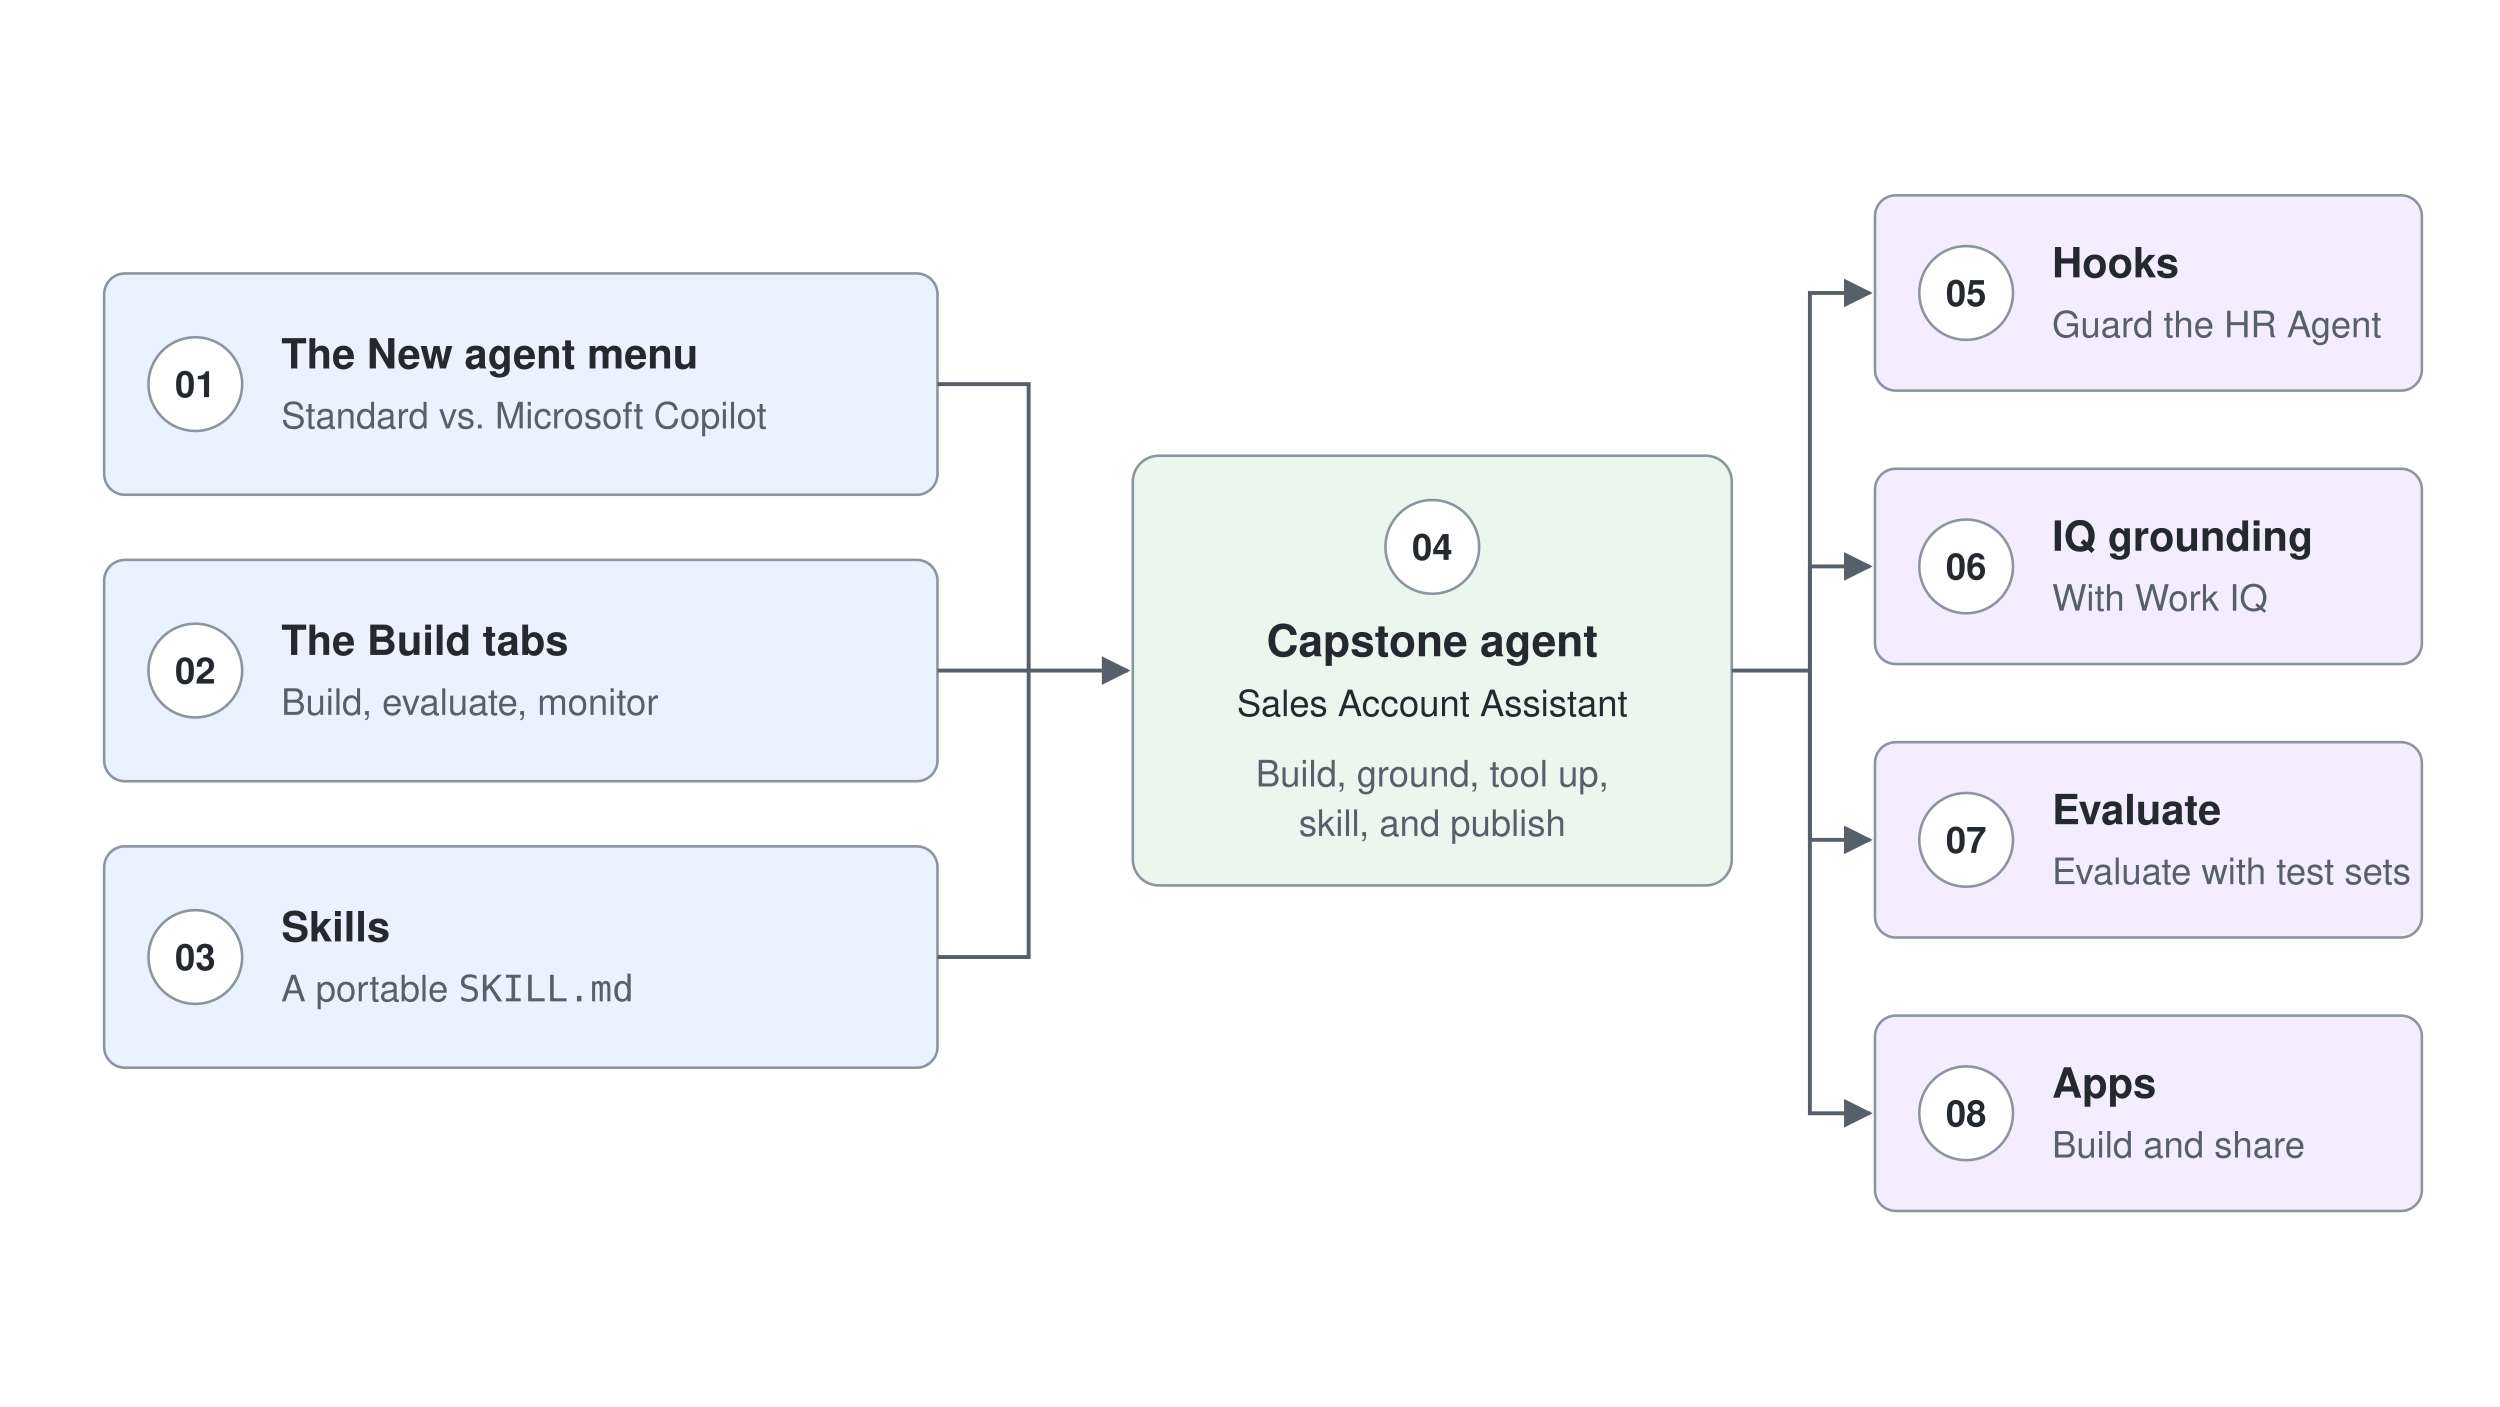
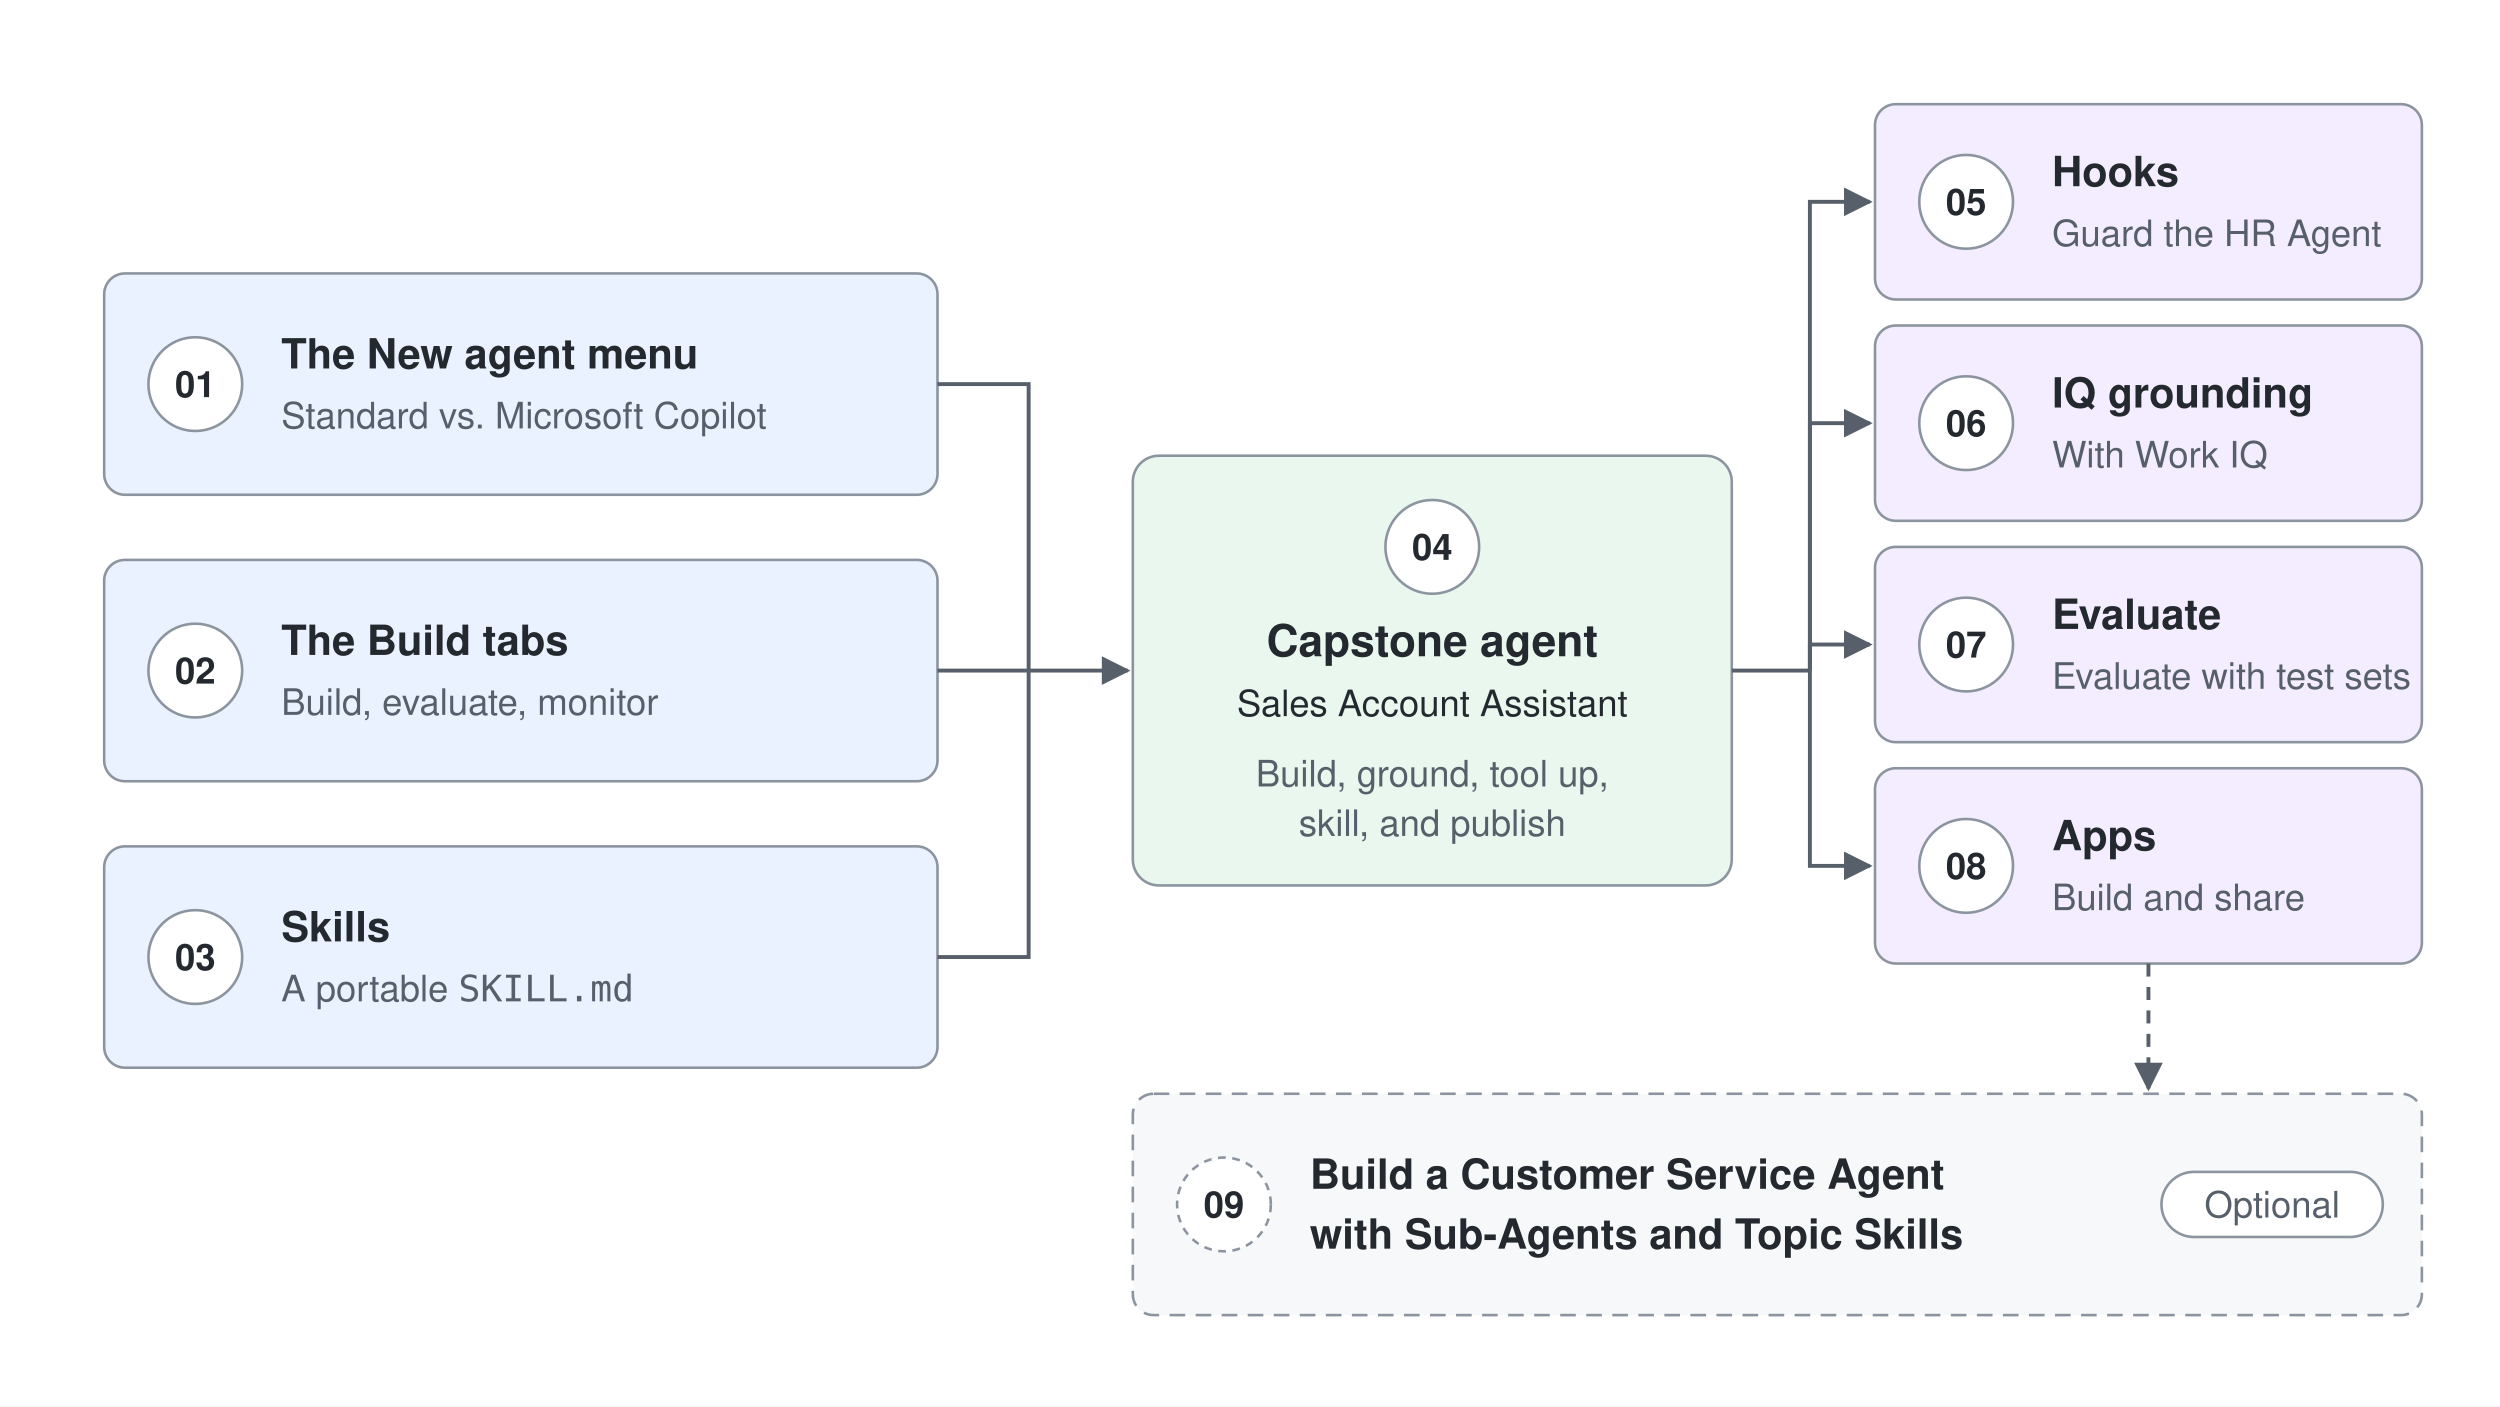
<svg xmlns="http://www.w3.org/2000/svg" viewBox="0 0 1920 1080" width="1920" height="1080" role="img" aria-labelledby="t d" font-family="Segoe UI, Helvetica, Arial, sans-serif">
  <defs>
    <marker id="ah" viewBox="0 0 10 10" refX="9" refY="5" markerWidth="22" markerHeight="22" markerUnits="userSpaceOnUse" orient="auto">
      <path d="M0,0 L10,5 L0,10 z" fill="#57606a" />
    </marker>
  </defs>
  <rect width="1920" height="1080" fill="#ffffff" />
  <g font-size="28">
    <rect x="80" y="210" width="640" height="170" rx="16" fill="#eaf2ff" stroke="#8c959f" stroke-width="2" />
    <circle cx="150" cy="295" r="36" fill="#ffffff" stroke="#8c959f" stroke-width="2" />
    <text x="150" y="305" font-weight="700" fill="#24292f" text-anchor="middle">01</text>
    <text x="216" y="283" font-size="32" font-weight="700" fill="#24292f">The New agent menu</text>
    <text x="216" y="329" fill="#57606a">Standard vs. Microsoft Copilot</text>
    <rect x="80" y="430" width="640" height="170" rx="16" fill="#eaf2ff" stroke="#8c959f" stroke-width="2" />
    <circle cx="150" cy="515" r="36" fill="#ffffff" stroke="#8c959f" stroke-width="2" />
    <text x="150" y="525" font-weight="700" fill="#24292f" text-anchor="middle">02</text>
    <text x="216" y="503" font-size="32" font-weight="700" fill="#24292f">The Build tabs</text>
    <text x="216" y="549" fill="#57606a">Build, evaluate, monitor</text>
    <rect x="80" y="650" width="640" height="170" rx="16" fill="#eaf2ff" stroke="#8c959f" stroke-width="2" />
    <circle cx="150" cy="735" r="36" fill="#ffffff" stroke="#8c959f" stroke-width="2" />
    <text x="150" y="745" font-weight="700" fill="#24292f" text-anchor="middle">03</text>
    <text x="216" y="723" font-size="32" font-weight="700" fill="#24292f">Skills</text>
    <text x="216" y="769" fill="#57606a">A portable <tspan font-family="Consolas, monospace">SKILL.md</tspan>
    </text>
  </g>
  <g fill="none" stroke="#57606a" stroke-width="3">
    <path d="M720,295 H790 V735 H720" />
    <line x1="720" y1="515" x2="790" y2="515" />
    <line x1="790" y1="515" x2="866" y2="515" marker-end="url(#ah)" />
  </g>
  <rect x="870" y="350" width="460" height="330" rx="20" fill="#e9f7ef" stroke="#8c959f" stroke-width="2" />
  <circle cx="1100" cy="420" r="36" fill="#ffffff" stroke="#8c959f" stroke-width="2" />
  <text x="1100" y="430" font-size="28" font-weight="700" fill="#24292f" text-anchor="middle">04</text>
  <text x="1100" y="504" font-size="34" font-weight="700" fill="#24292f" text-anchor="middle">Capstone agent</text>
  <text x="1100" y="550" font-size="28" fill="#24292f" text-anchor="middle">Sales Account Assistant</text>
  <text x="1100" y="604" font-size="28" fill="#57606a" text-anchor="middle">Build, ground, tool up,</text>
  <text x="1100" y="642" font-size="28" fill="#57606a" text-anchor="middle">skill, and publish</text>
  <g fill="none" stroke="#57606a" stroke-width="3">
    <line x1="1330" y1="515" x2="1390" y2="515" />
-     <path d="M1390,515 V225 H1436" marker-end="url(#ah)" />
-     <path d="M1390,515 V435 H1436" marker-end="url(#ah)" />
-     <path d="M1390,515 V645 H1436" marker-end="url(#ah)" />
-     <path d="M1390,515 V855 H1436" marker-end="url(#ah)" />
+     <path d="M1390,515 V155 H1436" marker-end="url(#ah)" />
+     <path d="M1390,515 V325 H1436" marker-end="url(#ah)" />
+     <path d="M1390,515 V495 H1436" marker-end="url(#ah)" />
+     <path d="M1390,515 V665 H1436" marker-end="url(#ah)" />
  </g>
  <g font-size="28">
-     <rect x="1440" y="150" width="420" height="150" rx="16" fill="#f3edff" stroke="#8c959f" stroke-width="2" />
-     <circle cx="1510" cy="225" r="36" fill="#ffffff" stroke="#8c959f" stroke-width="2" />
-     <text x="1510" y="235" font-weight="700" fill="#24292f" text-anchor="middle">05</text>
-     <text x="1576" y="213" font-size="32" font-weight="700" fill="#24292f">Hooks</text>
-     <text x="1576" y="259" fill="#57606a">Guard the HR Agent</text>
-     <rect x="1440" y="360" width="420" height="150" rx="16" fill="#f3edff" stroke="#8c959f" stroke-width="2" />
-     <circle cx="1510" cy="435" r="36" fill="#ffffff" stroke="#8c959f" stroke-width="2" />
-     <text x="1510" y="445" font-weight="700" fill="#24292f" text-anchor="middle">06</text>
-     <text x="1576" y="423" font-size="32" font-weight="700" fill="#24292f">IQ grounding</text>
-     <text x="1576" y="469" fill="#57606a">With Work IQ</text>
-     <rect x="1440" y="570" width="420" height="150" rx="16" fill="#f3edff" stroke="#8c959f" stroke-width="2" />
-     <circle cx="1510" cy="645" r="36" fill="#ffffff" stroke="#8c959f" stroke-width="2" />
-     <text x="1510" y="655" font-weight="700" fill="#24292f" text-anchor="middle">07</text>
-     <text x="1576" y="633" font-size="32" font-weight="700" fill="#24292f">Evaluate</text>
-     <text x="1576" y="679" fill="#57606a">Evaluate with test sets</text>
-     <rect x="1440" y="780" width="420" height="150" rx="16" fill="#f3edff" stroke="#8c959f" stroke-width="2" />
-     <circle cx="1510" cy="855" r="36" fill="#ffffff" stroke="#8c959f" stroke-width="2" />
-     <text x="1510" y="865" font-weight="700" fill="#24292f" text-anchor="middle">08</text>
-     <text x="1576" y="843" font-size="32" font-weight="700" fill="#24292f">Apps</text>
-     <text x="1576" y="889" fill="#57606a">Build and share</text>
+     <rect x="1440" y="80" width="420" height="150" rx="16" fill="#f3edff" stroke="#8c959f" stroke-width="2" />
+     <circle cx="1510" cy="155" r="36" fill="#ffffff" stroke="#8c959f" stroke-width="2" />
+     <text x="1510" y="165" font-weight="700" fill="#24292f" text-anchor="middle">05</text>
+     <text x="1576" y="143" font-size="32" font-weight="700" fill="#24292f">Hooks</text>
+     <text x="1576" y="189" fill="#57606a">Guard the HR Agent</text>
+     <rect x="1440" y="250" width="420" height="150" rx="16" fill="#f3edff" stroke="#8c959f" stroke-width="2" />
+     <circle cx="1510" cy="325" r="36" fill="#ffffff" stroke="#8c959f" stroke-width="2" />
+     <text x="1510" y="335" font-weight="700" fill="#24292f" text-anchor="middle">06</text>
+     <text x="1576" y="313" font-size="32" font-weight="700" fill="#24292f">IQ grounding</text>
+     <text x="1576" y="359" fill="#57606a">With Work IQ</text>
+     <rect x="1440" y="420" width="420" height="150" rx="16" fill="#f3edff" stroke="#8c959f" stroke-width="2" />
+     <circle cx="1510" cy="495" r="36" fill="#ffffff" stroke="#8c959f" stroke-width="2" />
+     <text x="1510" y="505" font-weight="700" fill="#24292f" text-anchor="middle">07</text>
+     <text x="1576" y="483" font-size="32" font-weight="700" fill="#24292f">Evaluate</text>
+     <text x="1576" y="529" fill="#57606a">Evaluate with test sets</text>
+     <rect x="1440" y="590" width="420" height="150" rx="16" fill="#f3edff" stroke="#8c959f" stroke-width="2" />
+     <circle cx="1510" cy="665" r="36" fill="#ffffff" stroke="#8c959f" stroke-width="2" />
+     <text x="1510" y="675" font-weight="700" fill="#24292f" text-anchor="middle">08</text>
+     <text x="1576" y="653" font-size="32" font-weight="700" fill="#24292f">Apps</text>
+     <text x="1576" y="699" fill="#57606a">Build and share</text>
+   </g>
+   <line x1="1650" y1="740" x2="1650" y2="836" fill="none" stroke="#57606a" stroke-width="3" stroke-dasharray="10 8" marker-end="url(#ah)" />
+   <g font-size="28">
+     <rect x="870" y="840" width="990" height="170" rx="16" fill="#f6f8fa" stroke="#8c959f" stroke-width="2" stroke-dasharray="12 8" />
+     <circle cx="940" cy="925" r="36" fill="#ffffff" stroke="#8c959f" stroke-width="2" stroke-dasharray="6 5" />
+     <text x="940" y="935" font-weight="700" fill="#24292f" text-anchor="middle">09</text>
+     <text x="1006" y="913" font-size="32" font-weight="700" fill="#24292f">Build a Customer Service Agent</text>
+     <text x="1006" y="959" font-size="32" font-weight="700" fill="#24292f">with Sub-Agents and Topic Skills</text>
+     <rect x="1660" y="900" width="170" height="50" rx="25" fill="#ffffff" stroke="#8c959f" stroke-width="2" />
+     <text x="1745" y="935" fill="#57606a" text-anchor="middle">Optional</text>
  </g>
</svg>
